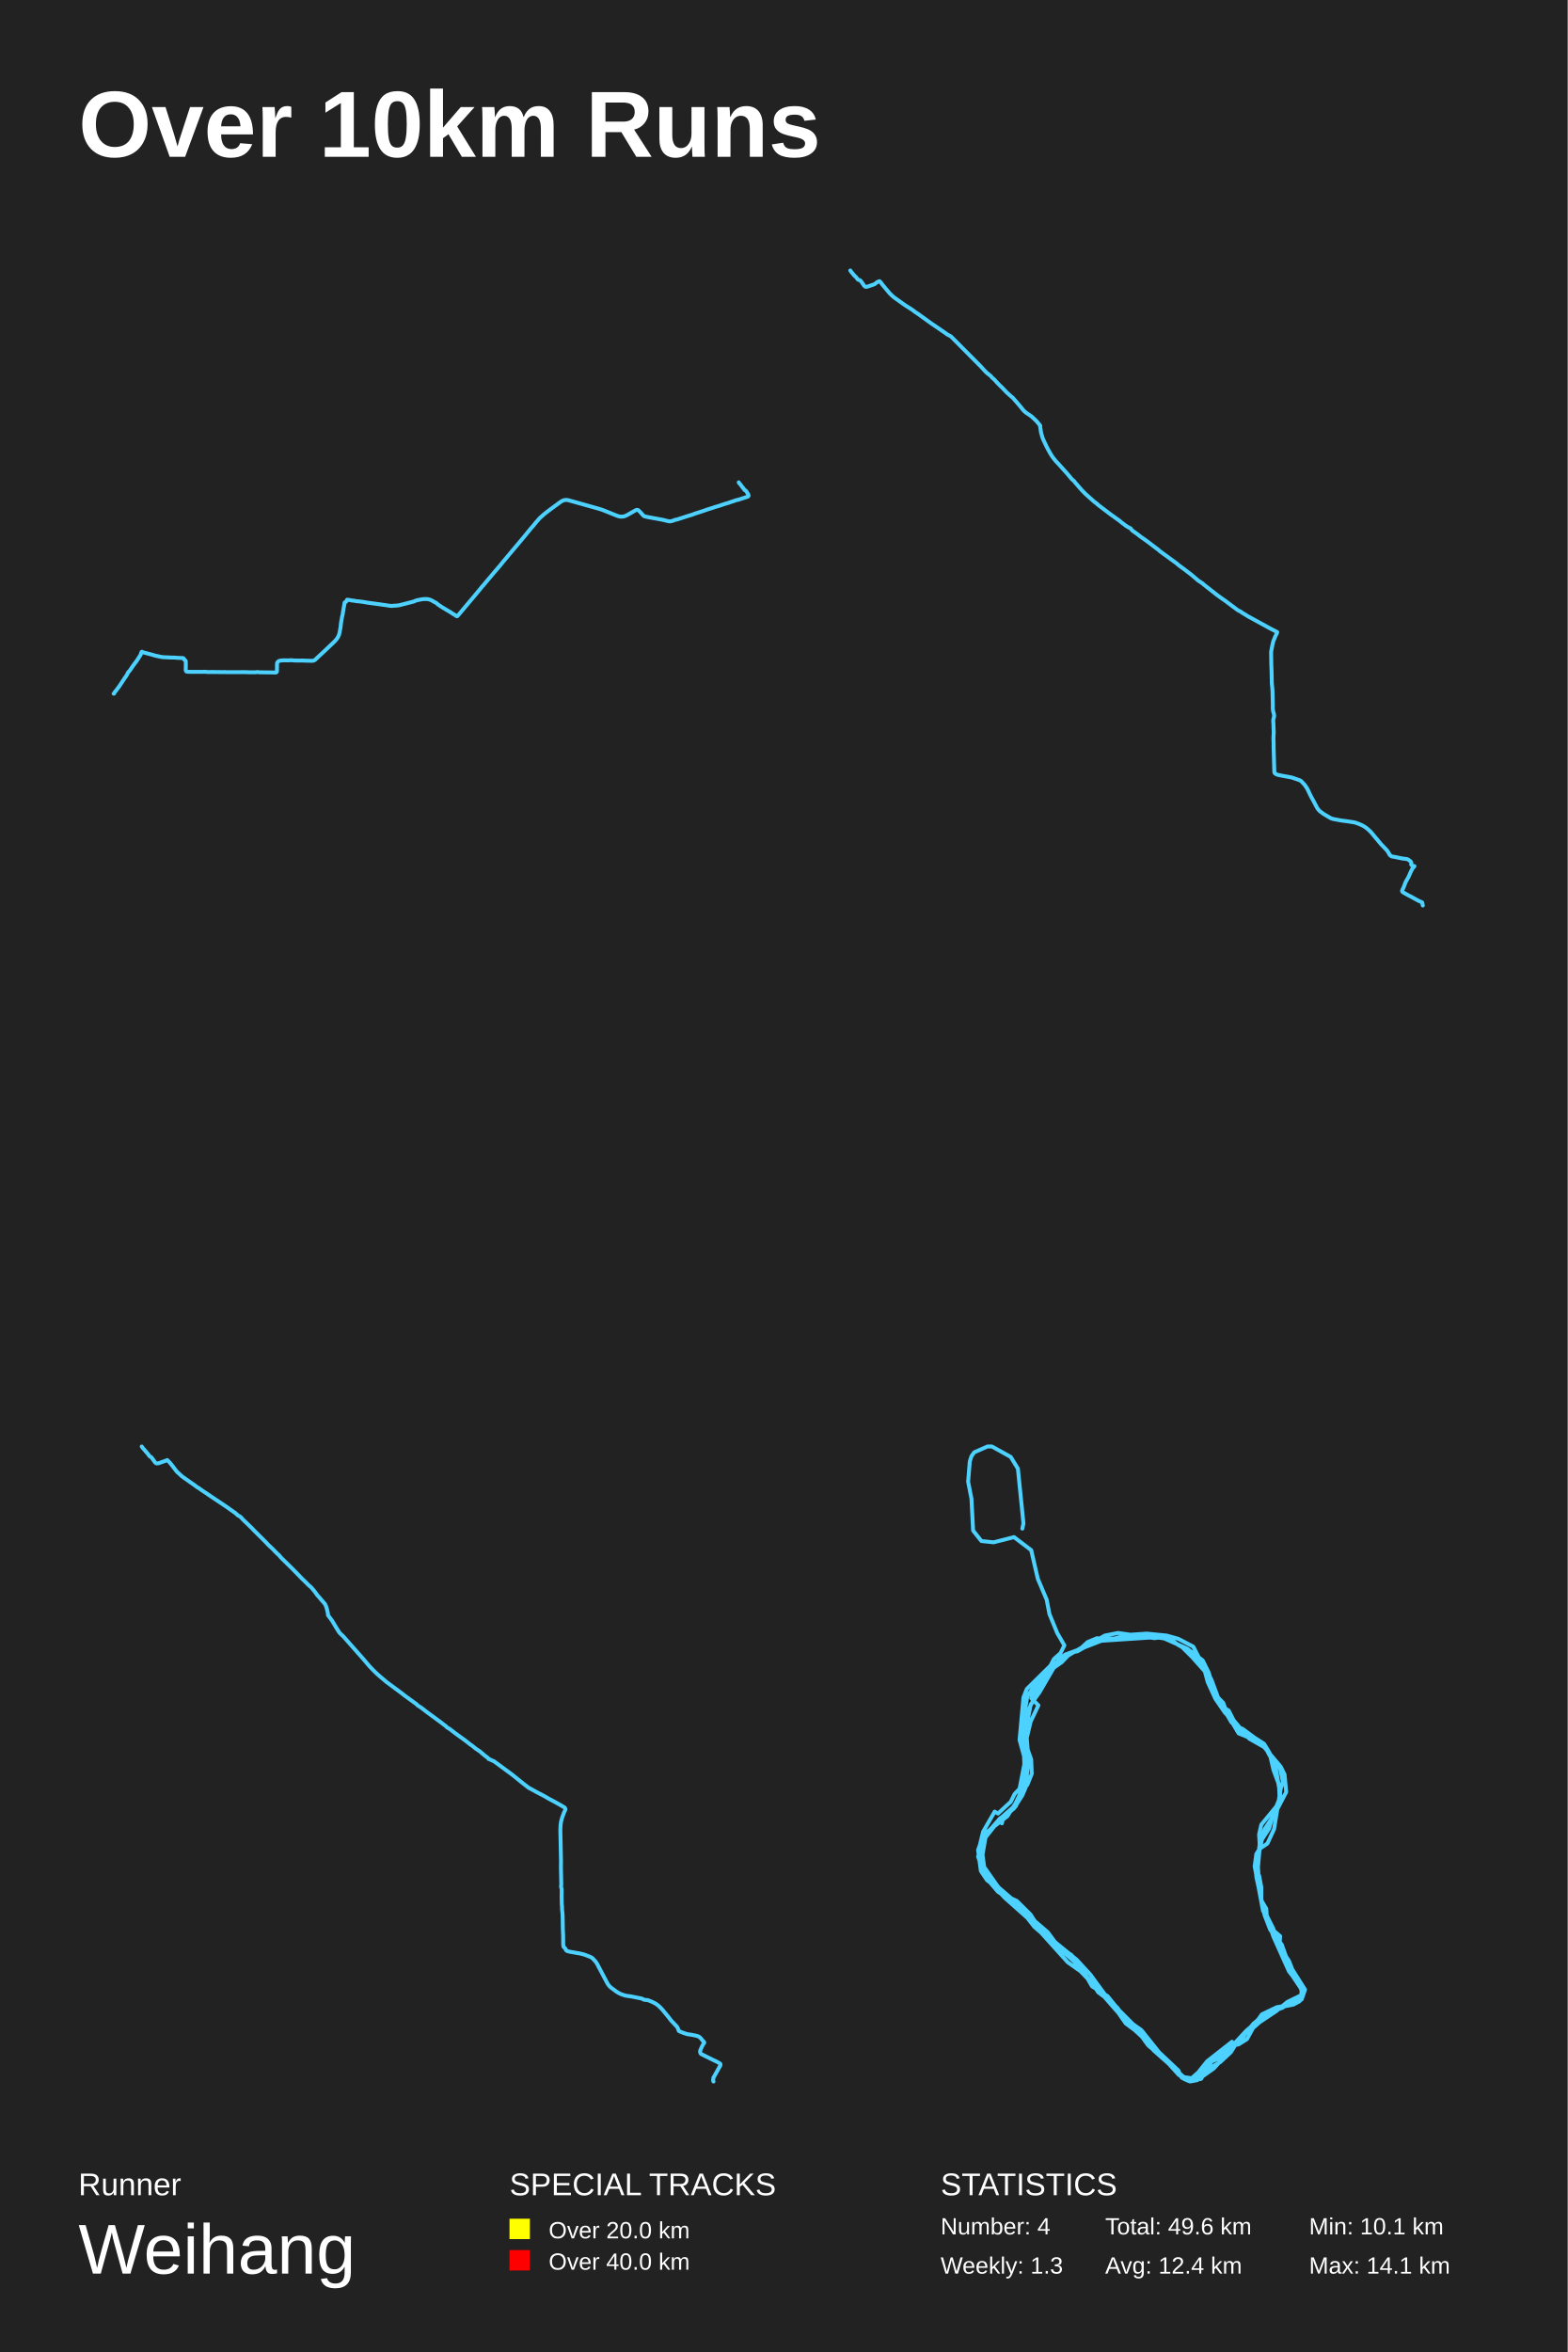
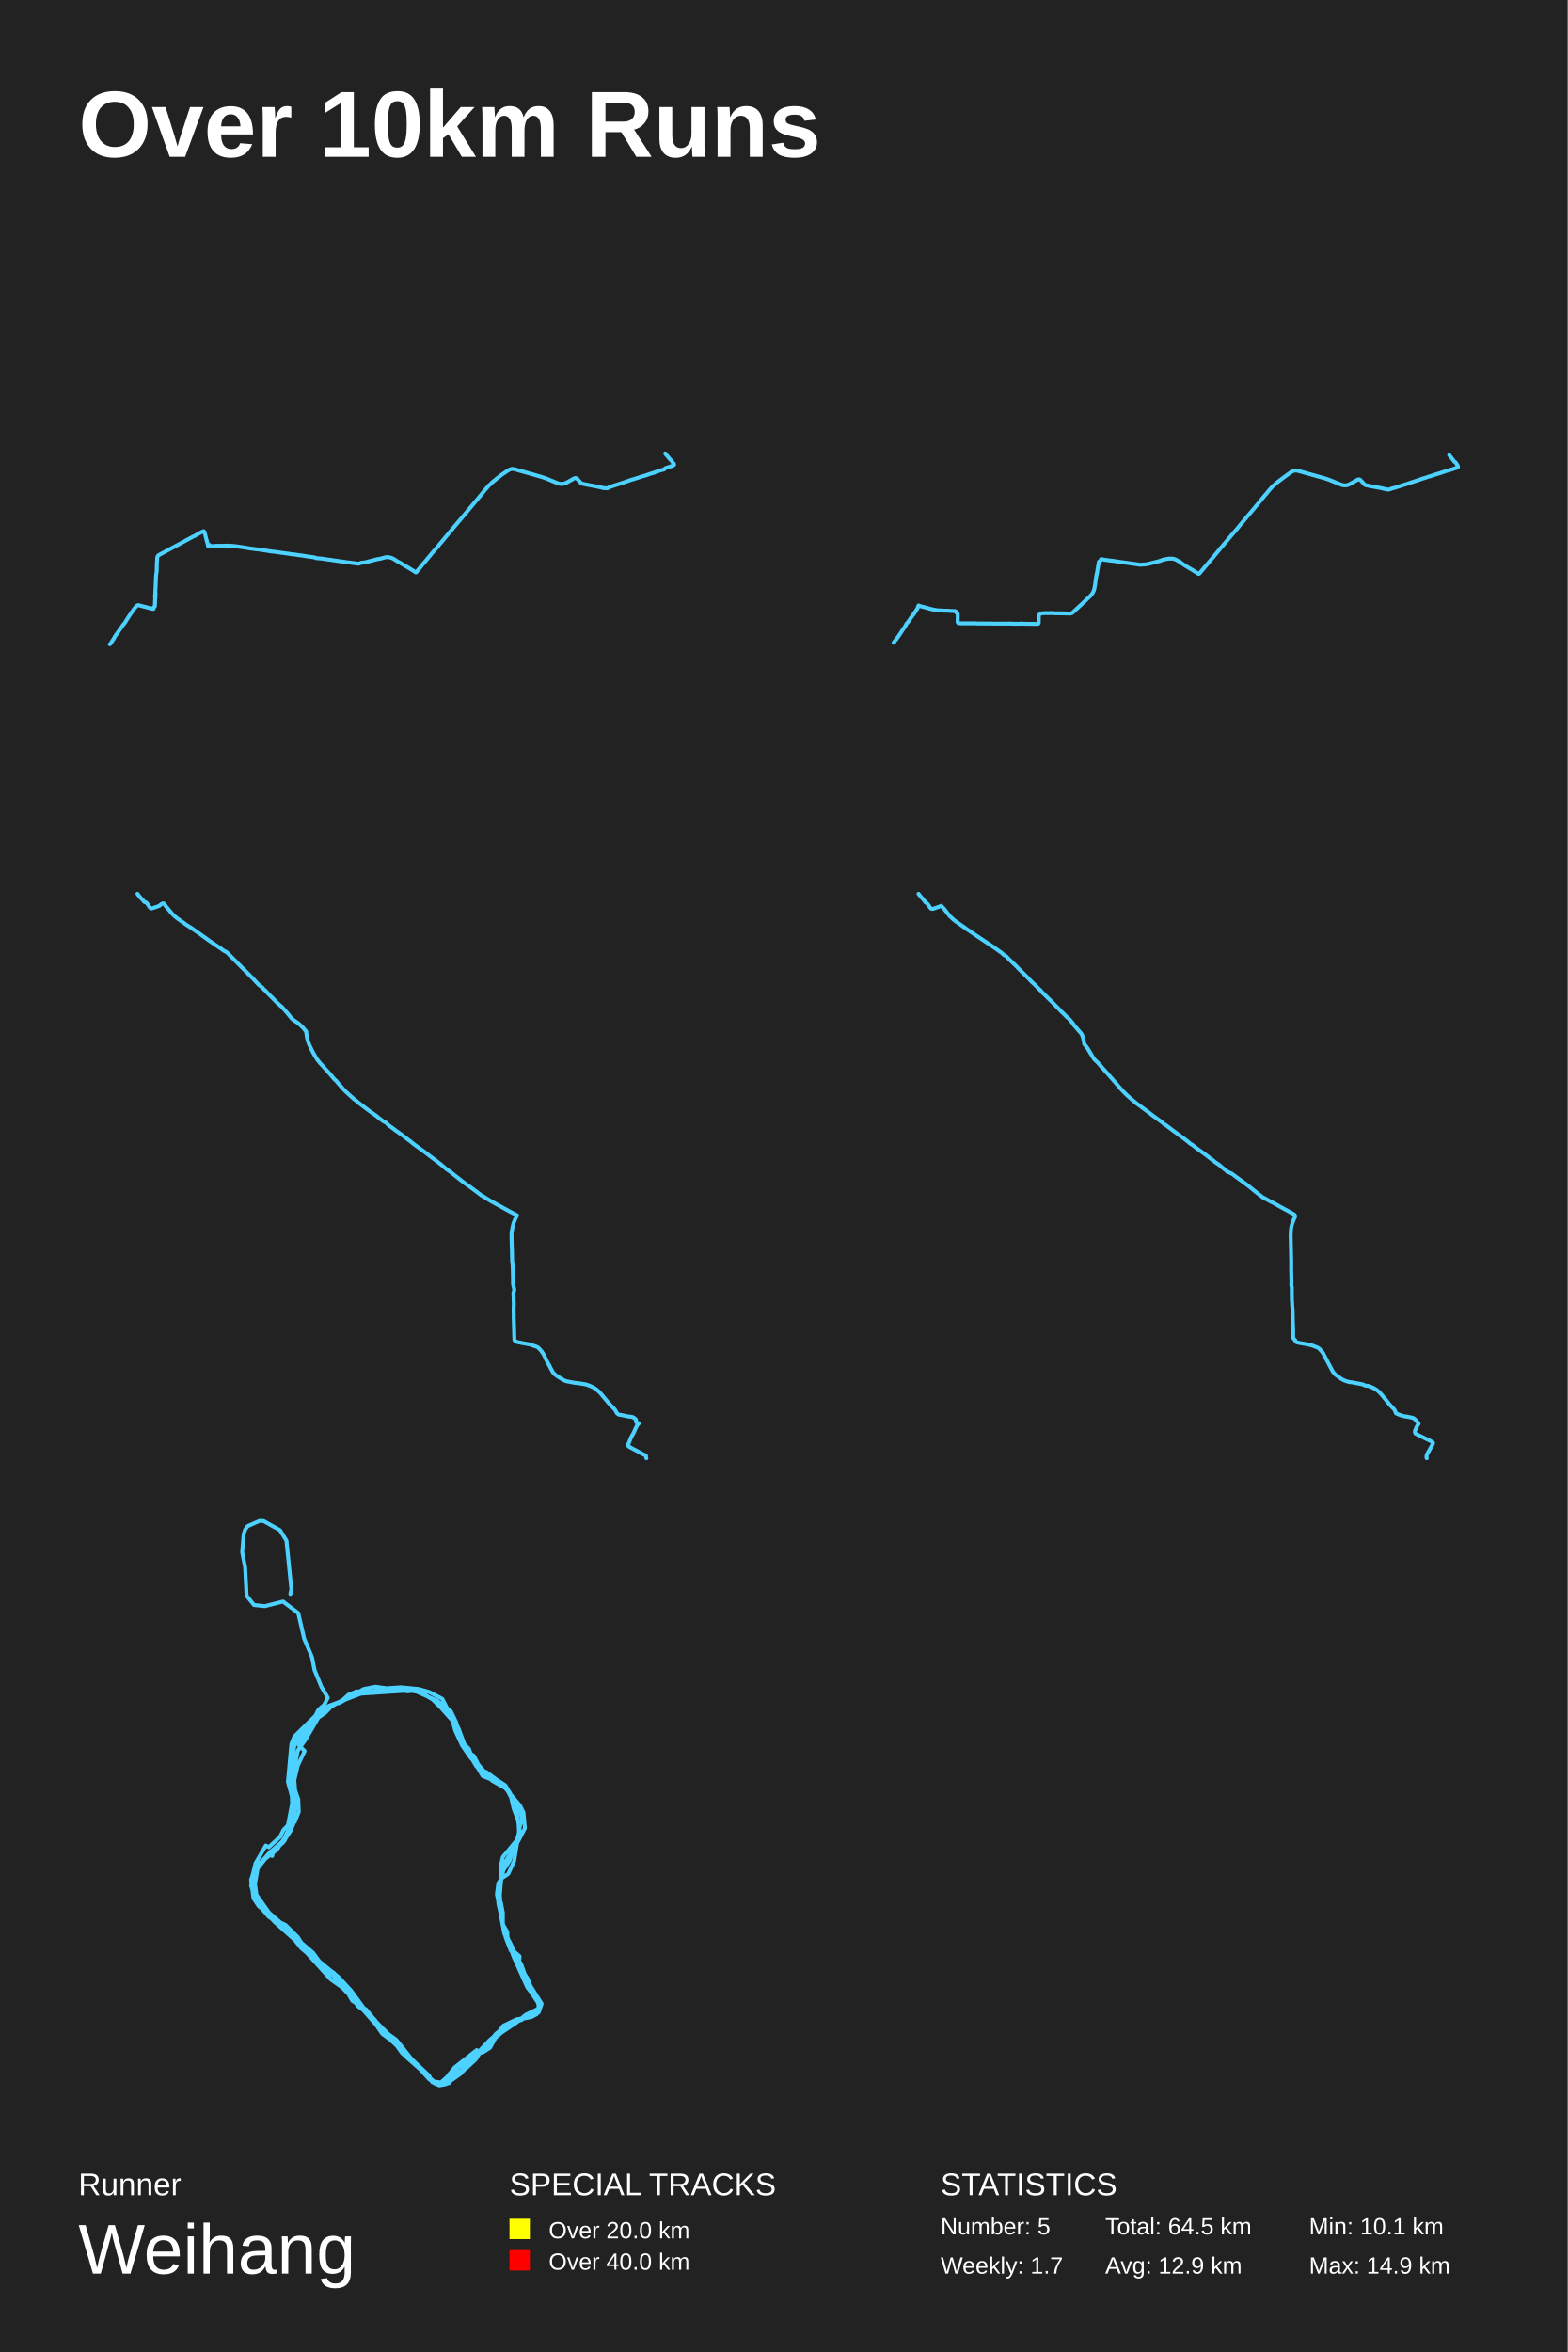
<svg xmlns="http://www.w3.org/2000/svg" baseProfile="full" height="300mm" version="1.1" viewBox="0,0,200,300" width="200mm">
  <defs />
  <rect fill="#222222" height="300" width="200" x="0" y="0" />
  <text fill="#FFFFFF" style="font-size:12px; font-family:Arial; font-weight:bold;" x="10" y="20">Over 10km Runs</text>
  <text fill="#FFFFFF" style="font-size:4px; font-family:Arial" x="10" y="280">Runner</text>
  <text fill="#FFFFFF" style="font-size:9px; font-family:Arial" x="10" y="290">Weihang</text>
  <text fill="#FFFFFF" style="font-size:4px; font-family:Arial" x="65" y="280">SPECIAL TRACKS</text>
  <rect fill="yellow" height="2.6" width="2.6" x="65" y="283" />
  <text fill="#FFFFFF" style="font-size:3px; font-family:Arial" x="70" y="285.5">Over 20.0 km</text>
  <rect fill="red" height="2.6" width="2.6" x="65" y="287" />
  <text fill="#FFFFFF" style="font-size:3px; font-family:Arial" x="70" y="289.5">Over 40.0 km</text>
  <text fill="#FFFFFF" style="font-size:4px; font-family:Arial" x="120" y="280">STATISTICS</text>
-   <text fill="#FFFFFF" style="font-size:3px; font-family:Arial" x="120" y="285">Number: 4</text>
-   <text fill="#FFFFFF" style="font-size:3px; font-family:Arial" x="120" y="290">Weekly: 1.3</text>
-   <text fill="#FFFFFF" style="font-size:3px; font-family:Arial" x="141" y="285">Total: 49.6 km</text>
-   <text fill="#FFFFFF" style="font-size:3px; font-family:Arial" x="141" y="290">Avg: 12.4 km</text>
+   <text fill="#FFFFFF" style="font-size:3px; font-family:Arial" x="120" y="285">Number: 5</text>
+   <text fill="#FFFFFF" style="font-size:3px; font-family:Arial" x="120" y="290">Weekly: 1.7</text>
+   <text fill="#FFFFFF" style="font-size:3px; font-family:Arial" x="141" y="285">Total: 64.5 km</text>
+   <text fill="#FFFFFF" style="font-size:3px; font-family:Arial" x="141" y="290">Avg: 12.9 km</text>
  <text fill="#FFFFFF" style="font-size:3px; font-family:Arial" x="167" y="285">Min: 10.1 km</text>
-   <text fill="#FFFFFF" style="font-size:3px; font-family:Arial" x="167" y="290">Max: 14.1 km</text>
-   <polyline fill="none" points="94.247,61.524 94.254,61.572 94.446,61.78 94.563,61.933 94.667,62.085 94.804,62.245 94.97,62.477 95.018,62.525 95.107,62.549 95.211,62.67 95.376,62.926 95.479,63.11 95.5,63.214 95.486,63.262 95.459,63.302 95.39,63.35 95.293,63.383 94.185,63.743 93.833,63.823 93.579,63.927 93.365,63.983 92.973,64.128 92.429,64.288 91.568,64.576 91.251,64.656 90.948,64.768 90.321,64.961 89.653,65.193 88.613,65.529 88.338,65.641 87.746,65.818 86.362,66.266 86.1,66.314 86.107,66.306 85.886,66.411 85.508,66.499 85.432,66.499 85.26,66.475 84.454,66.282 82.65,65.954 82.216,65.85 82.147,65.818 82.071,65.754 81.699,65.337 81.5,65.137 81.41,65.065 81.321,65.033 81.183,65.049 81.079,65.089 80.026,65.69 79.737,65.826 79.592,65.866 79.372,65.898 79.179,65.898 79.014,65.874 78.697,65.778 77.023,65.105 76.789,65.017 76.39,64.889 72.588,63.823 72.368,63.775 72.251,63.767 72.037,63.783 71.872,63.823 71.672,63.919 71.528,64.007 70.281,64.921 69.751,65.321 69.407,65.593 68.863,66.082 68.367,66.643 68.057,67.035 67.747,67.38 66.845,68.485 64.2,71.633 63.794,72.138 63.03,73.027 62.561,73.587 61.831,74.445 61.666,74.661 61.522,74.797 61.26,75.133 60.599,75.926 58.464,78.465 58.361,78.577 58.326,78.601 58.278,78.601 58.23,78.577 58.023,78.433 57.713,78.257 57.527,78.121 56.419,77.464 55.847,77.08 55.661,76.911 55.613,76.871 55.399,76.783 55.124,76.615 54.966,76.535 54.766,76.463 54.559,76.415 54.105,76.407 53.816,76.439 53.526,76.495 53.154,76.575 52.955,76.647 52.783,76.727 50.964,77.192 50.689,77.232 50.352,77.256 50.283,77.248 50.29,77.248 50,77.288 49.759,77.272 48.912,77.144 48.837,77.144 48.685,77.112 46.95,76.879 46.337,76.775 45.848,76.711 45.414,76.671 45.138,76.615 44.863,76.591 44.574,76.527 44.291,76.495 44.264,76.511 44.25,76.623 44.195,76.695 44.119,76.775 44.057,76.783 44.002,76.815 43.961,76.879 43.892,77.312 43.844,77.512 43.83,77.672 43.768,77.985 43.72,78.353 43.644,78.649 43.554,79.154 43.499,79.49 43.451,79.971 43.334,80.628 43.245,80.988 43.107,81.276 42.942,81.525 42.721,81.781 41.316,83.118 40.483,83.887 40.27,84.095 40.125,84.208 39.939,84.272 39.829,84.288 38.823,84.264 38.582,84.248 38.348,84.256 37.543,84.248 37.157,84.208 36.806,84.232 36.207,84.224 35.952,84.24 35.842,84.248 35.6,84.304 35.539,84.336 35.442,84.424 35.394,84.48 35.353,84.568 35.339,84.704 35.332,85.513 35.325,85.649 35.297,85.713 35.263,85.745 35.201,85.777 35.153,85.785 34.54,85.769 33.114,85.753 32.832,85.721 32.557,85.753 31.758,85.753 31.551,85.737 30.897,85.729 30.573,85.737 28.865,85.737 28.652,85.721 28.432,85.729 27.02,85.713 26.724,85.721 26.393,85.713 26.104,85.681 25.877,85.697 24.341,85.697 23.983,85.681 23.859,85.673 23.797,85.657 23.742,85.609 23.707,85.537 23.694,85.417 23.707,84.808 23.7,84.336 23.68,84.288 23.604,84.2 23.501,84.135 23.487,84.079 23.466,84.023 23.397,83.959 23.315,83.935 22.723,83.911 22.158,83.871 21.841,83.871 20.98,83.831 20.849,83.831 20.787,83.815 20.794,83.815 20.56,83.791 19.754,83.615 19.362,83.495 18.288,83.214 18.095,83.126 18.102,83.134 18.067,83.158 18.033,83.214 17.95,83.479 17.916,83.559 17.461,84.264 16.972,84.92 16.559,85.529 16.47,85.633 16.373,85.713 16.387,85.713 16.304,85.849 16.132,86.178 15.891,86.514 15.237,87.507 14.803,88.092 14.631,88.292 14.555,88.468 14.528,88.476 14.5,88.476" stroke="#4DD2FF" stroke-linecap="round" stroke-linejoin="round" stroke-width="0.5" />
-   <polyline fill="none" points="181.521,115.5 181.467,115.301 181.458,115.144 181.404,115.081 181.241,115.018 180.881,114.85 179.979,114.347 179.753,114.242 178.986,113.812 178.914,113.739 178.878,113.686 178.869,113.623 178.887,113.56 179.059,113.204 179.311,112.543 179.717,111.81 179.943,111.285 180.177,110.814 180.24,110.719 180.394,110.562 180.448,110.478 180.195,110.426 180.087,110.352 180.024,110.237 180.024,110.247 180.051,110.101 180.042,109.996 179.979,109.901 179.897,109.818 179.69,109.671 179.501,109.576 178.842,109.493 177.958,109.304 177.606,109.251 177.525,109.22 177.444,109.167 177.309,109.063 177.083,108.664 176.921,108.444 176.154,107.637 174.882,106.116 174.72,105.959 174.395,105.666 174.161,105.498 173.872,105.32 173.412,105.11 172.952,104.942 172.754,104.89 171.726,104.732 171.184,104.669 170.057,104.46 169.786,104.365 169.579,104.25 168.812,103.789 168.388,103.474 168.217,103.296 168.082,103.118 167.982,102.95 167.504,102.038 167.324,101.723 167.089,101.262 166.873,100.79 166.711,100.496 166.449,100.108 166.016,99.647 165.908,99.574 165.782,99.511 164.78,99.165 163.734,98.976 163.003,98.829 162.76,98.724 162.67,98.661 162.607,98.577 162.58,98.494 162.571,98.389 162.507,96.134 162.48,95.159 162.489,94.907 162.462,94.205 162.498,93.376 162.471,92.768 162.462,92.328 162.435,91.971 162.444,91.793 162.552,91.342 162.525,91.09 162.417,90.692 162.381,90.388 162.381,89.769 162.345,88.249 162.318,87.787 162.255,87.168 162.219,85.469 162.192,84.893 162.165,83.33 162.174,83.078 162.228,82.795 162.318,82.323 162.453,81.767 162.706,81.159 162.913,80.74 162.94,80.624 161.912,80.089 159.269,78.642 158.394,78.107 158.259,77.992 158.025,77.898 157.835,77.772 156.248,76.587 155.833,76.303 155.228,75.863 153.479,74.489 153.479,74.468 153.406,74.405 152.874,74.059 152.026,73.335 151.097,72.622 150.466,72.161 150.015,71.793 148.004,70.325 147.688,70.052 147.426,69.864 146.353,69.045 145.451,68.406 145.117,68.143 144.513,67.713 144.378,67.598 144.269,67.42 143.818,67.178 143.611,67.042 143.007,66.581 142.826,66.423 141.636,65.574 140.256,64.525 139.976,64.304 139.994,64.304 139.994,64.283 139.615,64.011 138.506,63.025 138.01,62.521 137.171,61.556 137.008,61.336 137.008,61.346 136.909,61.273 136.702,61.074 136.215,60.486 135.114,59.259 134.681,58.797 134.321,58.346 134.059,57.948 133.743,57.392 133.527,56.983 133.103,56.091 133.004,55.839 132.814,55.189 132.679,54.276 132.688,54.308 132.715,54.308 132.625,54.182 132.255,53.741 132.111,53.594 131.597,53.112 131.389,52.965 130.911,52.65 130.677,52.451 130.487,52.241 130.063,51.716 129.197,50.72 129.008,50.573 128.449,50.069 127.754,49.346 127.583,49.188 127.159,48.758 126.897,48.454 126.564,48.16 126.392,47.95 125.905,47.573 125.544,47.205 125.138,46.754 121.332,42.925 121.233,42.862 120.854,42.663 120.511,42.411 118.771,41.225 117.138,40.05 116.741,39.788 116.371,39.505 115.46,38.928 114.116,37.973 113.837,37.742 113.494,37.406 112.547,36.273 112.394,36.053 112.204,35.864 112.15,35.874 111.87,36.011 111.627,36.21 111.483,36.284 110.698,36.546 110.517,36.588 110.418,36.577 110.328,36.525 110.247,36.452 109.904,35.948 109.778,35.801 109.679,35.728 109.516,35.696 109.435,35.644 109.192,35.329 108.984,35.14 108.578,34.647 108.479,34.5" stroke="#4DD2FF" stroke-linecap="round" stroke-linejoin="round" stroke-width="0.5" />
-   <polyline fill="none" points="18.08,184.5 18.224,184.699 18.873,185.454 19.08,185.736 19.161,185.799 19.242,185.82 19.35,185.925 19.765,186.501 19.882,186.627 20.017,186.659 20.197,186.648 21.089,186.334 21.341,186.229 21.35,186.25 21.657,186.554 21.882,186.826 22.548,187.696 23.152,188.251 23.395,188.44 24.845,189.456 25.179,189.708 25.323,189.781 25.791,190.116 28.908,192.202 30.043,193.008 30.349,193.291 30.548,193.396 30.71,193.501 30.989,193.815 32.25,195.031 32.322,195.125 33.881,196.676 34.223,197.042 34.772,197.556 35.385,198.184 35.583,198.352 35.871,198.698 37.223,200.018 38.087,200.898 38.547,201.38 38.925,201.736 39.411,202.229 39.646,202.417 39.817,202.606 40.15,203.004 40.456,203.433 40.763,203.779 40.943,203.999 41.33,204.439 41.474,204.617 41.582,204.848 41.682,205.141 41.835,205.791 41.835,205.948 41.853,206.032 42.384,206.744 42.97,207.729 43.321,208.274 43.789,208.714 46.339,211.595 47.104,212.495 47.564,212.977 47.942,213.354 48.429,213.794 49.347,214.57 51.176,215.921 51.672,216.309 52.987,217.262 53.176,217.409 53.284,217.524 53.275,217.524 53.707,217.796 54.527,218.425 56.239,219.682 56.905,220.195 57.04,220.342 57.32,220.499 57.482,220.614 58.031,221.043 59.418,222.049 60.04,222.541 60.184,222.625 60.698,223.044 61.193,223.369 61.752,223.851 62.256,224.238 62.301,224.291 62.337,224.364 62.355,224.343 62.778,224.552 62.977,224.626 63.085,224.699 65.337,226.354 66.751,227.496 67.517,228.082 67.508,228.072 67.535,228.072 68.481,228.596 69.354,229.046 70.057,229.454 70.715,229.8 71.597,230.292 71.967,230.512 72.057,230.575 72.111,230.68 72.12,230.837 71.931,231.256 71.724,231.822 71.642,232.094 71.57,232.387 71.516,232.806 71.489,233.445 71.57,237.394 71.561,238.179 71.606,240.347 71.579,240.619 71.588,240.724 71.642,240.892 71.66,241.091 71.651,241.813 71.669,242.892 71.697,243.164 71.706,243.583 71.751,243.96 71.778,244.358 71.805,246.065 71.841,246.83 71.85,247.94 71.868,248.201 71.904,248.327 72.138,248.557 72.201,248.725 72.237,248.777 72.372,248.861 72.696,248.945 73.967,249.165 74.516,249.301 75.264,249.584 75.417,249.657 75.588,249.772 75.966,250.181 76.156,250.453 77.128,252.296 77.498,252.987 77.606,253.155 77.768,253.354 77.948,253.521 78.687,254.066 78.894,254.191 79.101,254.296 79.317,254.39 79.678,254.505 79.867,254.558 80.488,254.642 81.813,254.903 81.966,254.956 82.083,255.04 82.326,255.092 82.614,255.113 82.74,255.155 83.11,255.301 83.443,255.458 83.731,255.626 84.02,255.846 84.281,256.097 84.533,256.369 85.281,257.28 85.632,257.731 86.362,258.506 86.461,258.673 86.605,259.05 86.722,259.113 87.163,259.291 87.641,259.448 87.866,259.49 88.19,259.532 88.866,259.668 89.082,259.741 89.262,259.846 89.488,260.076 89.605,260.244 89.812,260.443 89.848,260.526 89.83,260.589 89.704,260.757 89.56,261.029 89.343,261.521 89.316,261.626 89.325,261.752 89.343,261.846 89.388,261.93 89.479,262.003 89.641,262.087 90.947,262.736 91.379,262.935 91.812,263.176 91.884,263.228 91.911,263.28 91.92,263.364 91.875,263.49 91.109,264.861 91.01,264.997 91.028,265.008 90.974,265.322 91.01,265.49 91.028,265.5" stroke="#4DD2FF" stroke-linecap="round" stroke-linejoin="round" stroke-width="0.5" />
-   <polyline fill="none" points="130.427,194.979 130.568,194.314 129.862,187.328 128.945,185.831 126.546,184.5 125.981,184.5 124.287,185.248 123.934,185.747 123.723,186.413 123.511,188.991 123.934,191.153 124.146,195.228 125.205,196.559 126.757,196.725 129.368,196.06 131.556,197.723 132.403,201.383 133.532,204.044 133.885,205.874 134.873,208.285 135.79,209.865 135.296,210.863 134.45,211.612 134.026,212.443 130.992,215.437 130.568,216.518 130.074,221.924 130.78,224.502 130.074,228.161 129.439,228.827 128.945,229.824 127.322,231.321 126.898,231.072 125.416,233.65 124.852,235.978 124.993,237.558 126.122,239.637 129.016,242.132 129.721,242.465 131.486,244.211 132.897,246.457 134.45,247.621 135.155,248.452 136.708,249.367 137.414,250.947 141.718,255.355 143.624,258.099 144.753,258.931 147.011,261.009 147.152,261.508 151.387,265.251 152.092,265.334 153.222,265.167 154.774,262.589 156.186,261.675 158.303,260.095 159.926,258.099 161.62,256.768 163.596,256.103 164.442,255.521 165.501,255.355 166.066,255.022 166.489,253.775 164.866,251.197 164.442,250.116 162.537,247.205 162.466,246.041 161.337,243.796 160.702,241.467 160.49,238.141 160.773,234.897 161.337,233.317 162.749,231.155 164.09,228.577 163.878,226.332 163.384,225.334 161.267,222.839 159.361,221.758 157.385,219.429 156.75,218.182 156.327,217.932 156.044,217.184 155.056,216.186 154.21,213.358 153.433,211.778 151.457,210.281 148.07,208.784 140.519,209.283 136.637,210.78 135.438,212.028 133.038,213.691 132.615,214.107 131.062,216.352 130.215,221.425 130.286,222.673 130.85,223.504 131.062,225.001 130.85,226.747 130.145,229.159 129.58,230.407 127.957,231.987 127.816,232.569 127.745,231.82 125.558,234.315 124.781,236.81 125.628,239.305 128.169,242.049 131.344,244.877 136.214,250.282 138.331,251.779 142.777,256.852 144.471,258.099 146.447,260.843 147.294,261.425 150.046,263.92 151.034,265.167 151.598,265.417 153.08,264.835 154.421,263.005 156.256,262.257 157.456,260.677 159.008,259.014 160.279,257.933 160.984,256.935 162.89,256.02 164.372,255.77 165.572,255.272 165.995,254.689 166.066,253.775 165.007,252.195 163.525,248.037 162.043,246.124 161.337,244.294 160.279,239.388 160.208,238.224 160.984,234.648 161.902,233.234 162.396,231.488 163.243,229.409 163.172,227.662 162.466,225.75 161.972,223.587 161.267,222.423 159.714,221.425 159.291,221.259 158.797,221.259 157.103,219.679 154.562,215.354 153.857,213.192 152.234,210.032 150.328,209.034 148.846,208.618 146.306,208.368 143.836,208.535 141.718,209.117 139.601,209.2 134.661,212.111 133.603,213.358 131.203,218.099 130.78,219.762 130.498,221.425 131.556,224.419 131.627,226.249 131.062,227.662 130.286,228.494 129.368,230.407 127.675,231.904 125.769,234.315 125.134,236.062 125.205,238.057 126.334,240.136 127.322,241.301 128.733,242.215 130.074,243.38 131.98,245.791 137.202,250.282 137.696,251.28 139.46,253.109 140.095,254.107 141.648,255.272 144.541,258.182 145.6,258.931 146.8,260.677 150.399,264.668 151.387,265.167 152.092,265.084 155.692,263.005 157.032,261.758 157.597,260.843 158.444,260.178 159.008,259.097 160.914,257.184 162.537,256.602 163.313,256.02 165.007,255.687 165.783,255.272 166.136,254.357 165.924,253.442 164.584,251.529 163.243,248.12 163.313,246.956 162.537,246.29 161.126,243.712 160.067,238.057 160.279,236.477 160.702,235.812 161.69,235.147 162.537,233.317 163.384,228.161 163.666,227.246 163.313,225.583 161.972,223.92 161.408,222.839 160.067,221.924 158.02,221.092 155.55,216.934 154.562,214.273 153.504,212.194 152.163,210.863 150.258,209.782 149.411,209.117 146.588,208.701 143.694,208.951 140.66,209.034 139.954,208.951 138.754,209.45 137.766,210.364 135.932,211.03 135.085,211.612 132.615,215.853 131.486,217.433 130.85,220.76 130.639,223.92 130.78,227.662 129.721,229.741 128.522,231.654 125.84,233.733 125.346,236.561 125.558,238.141 127.251,240.552 128.733,242.215 133.673,246.457 134.591,247.704 137.343,249.949 139.107,251.862 141.295,254.856 142.565,256.103 143.412,257.35 144.4,258.348 145.741,259.097 147.858,261.758 150.328,264.086 150.752,265.001 151.81,265.5 152.728,265.334 154.845,263.837 157.597,260.843 158.02,260.76 159.079,260.095 159.855,258.681 160.702,257.933 162.819,256.519 164.231,255.355 166.277,254.357 166.489,253.775 165.289,252.527 164.442,251.446 162.466,247.039 161.62,244.627 161.549,243.463 160.914,242.382 160.914,240.719 160.632,239.222 160.279,238.806 160.702,235.23 160.632,233.983 160.914,232.735 163.454,229.658 162.749,225.417 162.325,224.169 160.773,222.174 158.514,220.51 158.02,220.344 156.256,218.431 155.056,216.685 154.068,214.523 153.716,213.192 152.092,211.362 150.752,210.032 148.564,208.784 147.294,208.951 142.636,208.285 140.942,208.618 137.484,210.614 136.708,210.78 134.873,212.194 131.98,215.437 131.556,216.602 132.474,217.516 131.486,219.596 130.992,221.675 131.203,224.419 130.85,227.995 130.427,228.993 129.368,230.656 128.098,231.737 127.604,231.904 125.275,234.565 124.781,235.978 125.134,238.64 125.91,239.804 129.651,242.714 133.038,246.124 134.238,247.704 137.978,251.03 139.319,253.359 141.295,254.606 144.4,258.432 145.318,259.097 146.517,260.926 148.493,262.589 150.963,264.918 152.022,265.084 152.869,264.336 153.998,262.922 157.174,260.427" stroke="#4DD2FF" stroke-linecap="round" stroke-linejoin="round" stroke-width="0.5" />
+   <text fill="#FFFFFF" style="font-size:3px; font-family:Arial" x="167" y="290">Max: 14.9 km</text>
+   <polyline fill="none" points="14.0,82.172 14.067,82.136 14.134,82.065 14.336,81.717 14.488,81.519 14.623,81.256 14.708,81.114 15.105,80.567 15.227,80.375 15.331,80.248 15.655,79.772 15.954,79.41 16.137,79.09 16.619,78.359 17.096,77.677 17.169,77.578 17.45,77.265 17.517,77.223 17.609,77.194 17.731,77.202 19.343,77.628 19.526,77.663 19.587,77.656 19.593,77.635 19.587,77.549 19.605,77.464 19.599,77.45 19.678,77.415 19.721,77.379 19.746,77.336 19.764,77.258 19.788,76.555 19.831,76.094 19.837,75.639 19.819,76.115 19.801,76.2 19.782,76.215 19.77,76.193 19.794,75.923 19.855,74.766 19.904,73.53 19.929,73.225 19.972,73.04 19.984,72.955 20.002,72.359 19.996,72.082 20.02,71.847 20.051,71.166 20.069,71.052 20.081,71.009 20.185,70.86 20.252,70.811 21.834,69.951 22.652,69.518 24.606,68.46 24.911,68.325 25.07,68.211 25.406,68.041 25.552,67.949 25.931,67.757 25.974,67.757 26.028,67.785 26.071,67.835 26.102,67.906 26.291,68.652 26.535,69.532 26.56,69.667 26.56,69.646 26.535,69.632 26.529,69.611 26.529,69.561 26.541,69.547 26.767,69.532 26.749,69.539 26.737,69.568 26.749,69.611 26.798,69.646 26.865,69.66 27.225,69.653 27.604,69.618 27.793,69.632 28.037,69.611 28.282,69.625 28.904,69.596 29.545,69.625 30.064,69.674 31.133,69.824 31.805,69.944 32.751,70.065 33.105,70.101 33.716,70.2 34.137,70.257 34.375,70.306 35.254,70.413 36.03,70.527 36.231,70.541 36.439,70.583 36.769,70.619 37.08,70.676 37.636,70.733 37.801,70.768 38.472,70.853 39.315,70.988 39.657,71.031 40.206,71.116 40.255,71.137 40.273,71.166 40.377,71.194 41.079,71.251 41.263,71.286 41.843,71.372 42.209,71.414 42.496,71.464 44.022,71.677 44.23,71.727 44.377,71.727 44.657,71.755 44.957,71.805 45.451,71.862 45.628,71.897 45.744,71.897 45.86,71.876 45.995,71.805 46.068,71.784 46.343,71.762 46.593,71.727 47.82,71.407 48.217,71.308 48.437,71.286 49.133,71.095 49.347,71.059 49.658,71.088 49.902,71.152 50.049,71.208 50.195,71.279 50.525,71.485 50.678,71.592 50.928,71.713 51.435,72.025 52.29,72.529 52.888,72.906 53.016,73.005 53.077,73.019 53.126,72.984 53.309,72.728 53.645,72.337 53.908,72.004 54.128,71.755 55.202,70.463 55.917,69.646 56.124,69.362 56.21,69.277 57.938,67.203 58.853,66.131 60.16,64.568 61.345,63.148 61.864,62.502 61.98,62.381 62.303,61.997 62.389,61.905 62.566,61.763 62.694,61.614 62.902,61.429 63.195,61.195 63.396,61.024 63.744,60.762 63.909,60.619 64.758,60.037 65.014,59.895 65.197,59.831 65.344,59.81 65.527,59.824 65.723,59.867 66.333,60.051 67.041,60.243 69.172,60.854 69.74,61.053 71.071,61.6 71.267,61.664 71.431,61.706 71.572,61.72 71.731,61.72 71.877,61.699 72.054,61.656 72.36,61.514 73.22,61.031 73.361,60.975 73.446,60.975 73.538,61.003 73.617,61.053 74.094,61.585 74.191,61.656 74.277,61.692 74.961,61.834 76.316,62.09 76.951,62.246 77.403,62.281 77.574,62.239 77.751,62.146 77.977,62.054 79.809,61.458 80.334,61.266 81.292,60.975 81.872,60.776 82.343,60.655 82.544,60.577 83.173,60.364 83.46,60.293 83.613,60.222 84.18,60.023 84.412,59.952 84.675,59.895 84.767,59.845 84.834,59.746 84.901,59.703 85.737,59.426 85.902,59.355 85.963,59.32 85.994,59.277 86.0,59.249 85.988,59.185 85.774,58.915 85.658,58.723 85.628,58.695 85.554,58.666 85.512,58.624 85.157,58.19 84.974,57.992 84.913,57.906 84.87,57.828" stroke="#4DD2FF" stroke-linecap="round" stroke-linejoin="round" stroke-width="0.5" />
+   <polyline fill="none" points="184.886,58.021 184.892,58.064 185.063,58.249 185.167,58.384 185.259,58.52 185.382,58.662 185.529,58.869 185.572,58.911 185.651,58.933 185.743,59.04 185.89,59.267 185.982,59.431 186.0,59.524 185.988,59.567 185.963,59.602 185.902,59.645 185.816,59.673 184.831,59.994 184.519,60.065 184.292,60.158 184.102,60.207 183.753,60.336 183.27,60.478 182.505,60.734 182.223,60.806 181.954,60.905 181.397,61.076 180.803,61.283 179.879,61.582 179.634,61.681 179.107,61.838 177.877,62.237 177.644,62.279 177.65,62.272 177.455,62.365 177.118,62.443 177.051,62.443 176.897,62.422 176.181,62.251 174.577,61.959 174.192,61.866 174.131,61.838 174.063,61.781 173.733,61.411 173.555,61.233 173.476,61.169 173.396,61.14 173.274,61.154 173.182,61.19 172.245,61.724 171.988,61.845 171.86,61.881 171.664,61.909 171.492,61.909 171.345,61.888 171.064,61.802 169.576,61.204 169.368,61.126 169.013,61.012 165.634,60.065 165.438,60.022 165.334,60.015 165.144,60.029 164.997,60.065 164.82,60.15 164.691,60.229 163.583,61.04 163.112,61.397 162.806,61.639 162.322,62.073 161.882,62.571 161.606,62.92 161.331,63.226 160.529,64.209 158.178,67.007 157.817,67.456 157.138,68.246 156.721,68.744 156.072,69.506 155.926,69.698 155.797,69.819 155.564,70.119 154.977,70.823 153.079,73.08 152.987,73.18 152.957,73.201 152.914,73.201 152.871,73.18 152.687,73.052 152.412,72.895 152.247,72.774 151.261,72.19 150.753,71.849 150.588,71.699 150.545,71.663 150.355,71.585 150.11,71.436 149.969,71.364 149.792,71.3 149.608,71.258 149.204,71.251 148.947,71.279 148.69,71.329 148.359,71.4 148.182,71.464 148.029,71.535 146.413,71.948 146.168,71.984 145.868,72.005 145.807,71.998 145.813,71.998 145.556,72.034 145.342,72.019 144.589,71.906 144.521,71.906 144.387,71.877 142.844,71.671 142.299,71.578 141.865,71.521 141.479,71.485 141.234,71.436 140.989,71.414 140.732,71.357 140.481,71.329 140.457,71.343 140.444,71.443 140.396,71.507 140.328,71.578 140.273,71.585 140.224,71.614 140.187,71.671 140.126,72.055 140.083,72.233 140.071,72.375 140.016,72.653 139.973,72.981 139.906,73.244 139.826,73.692 139.777,73.991 139.734,74.419 139.63,75.002 139.551,75.323 139.428,75.579 139.281,75.8 139.086,76.027 137.837,77.216 137.096,77.9 136.906,78.085 136.778,78.184 136.612,78.241 136.515,78.256 135.621,78.234 135.407,78.22 135.198,78.227 134.482,78.22 134.139,78.184 133.827,78.206 133.295,78.199 133.068,78.213 132.97,78.22 132.756,78.27 132.701,78.298 132.615,78.377 132.572,78.427 132.536,78.505 132.523,78.626 132.517,79.345 132.511,79.466 132.487,79.523 132.456,79.551 132.401,79.58 132.358,79.587 131.813,79.573 130.546,79.558 130.295,79.53 130.05,79.558 129.34,79.558 129.157,79.544 128.575,79.537 128.287,79.544 126.769,79.544 126.579,79.53 126.384,79.537 125.129,79.523 124.865,79.53 124.572,79.523 124.315,79.494 124.113,79.509 122.747,79.509 122.429,79.494 122.319,79.487 122.264,79.473 122.215,79.43 122.184,79.366 122.172,79.259 122.184,78.718 122.178,78.298 122.16,78.256 122.093,78.177 122.001,78.12 121.988,78.071 121.97,78.021 121.909,77.964 121.835,77.942 121.309,77.921 120.807,77.886 120.525,77.886 119.76,77.85 119.644,77.85 119.589,77.836 119.595,77.836 119.387,77.814 118.671,77.658 118.322,77.551 117.367,77.302 117.195,77.223 117.201,77.231 117.171,77.252 117.14,77.302 117.067,77.537 117.036,77.608 116.632,78.234 116.198,78.818 115.83,79.359 115.751,79.452 115.665,79.523 115.677,79.523 115.604,79.644 115.451,79.936 115.237,80.235 114.655,81.117 114.269,81.637 114.116,81.815 114.049,81.972 114.024,81.979 114.0,81.979" stroke="#4DD2FF" stroke-linecap="round" stroke-linejoin="round" stroke-width="0.5" />
+   <polyline fill="none" points="82.463,186.0 82.415,185.823 82.407,185.683 82.359,185.627 82.215,185.571 81.894,185.422 81.092,184.975 80.892,184.882 80.21,184.5 80.146,184.434 80.114,184.388 80.106,184.332 80.122,184.276 80.274,183.959 80.499,183.372 80.86,182.72 81.06,182.254 81.269,181.834 81.325,181.75 81.461,181.611 81.509,181.536 81.285,181.489 81.188,181.424 81.132,181.322 81.132,181.331 81.156,181.201 81.148,181.107 81.092,181.023 81.02,180.949 80.836,180.818 80.667,180.735 80.082,180.66 79.296,180.492 78.984,180.446 78.911,180.418 78.839,180.371 78.719,180.278 78.519,179.924 78.374,179.728 77.693,179.01 76.562,177.659 76.418,177.519 76.129,177.258 75.921,177.109 75.664,176.951 75.255,176.764 74.846,176.615 74.67,176.569 73.756,176.429 73.275,176.373 72.273,176.186 72.032,176.103 71.848,176 71.166,175.59 70.79,175.31 70.637,175.152 70.517,174.993 70.429,174.844 70.004,174.034 69.843,173.754 69.635,173.344 69.443,172.924 69.298,172.663 69.066,172.319 68.681,171.908 68.585,171.843 68.472,171.787 67.583,171.48 66.652,171.312 66.003,171.181 65.787,171.088 65.706,171.032 65.65,170.958 65.626,170.883 65.618,170.79 65.562,168.786 65.538,167.919 65.546,167.695 65.522,167.071 65.554,166.335 65.53,165.794 65.522,165.402 65.498,165.086 65.506,164.927 65.602,164.526 65.578,164.303 65.482,163.948 65.45,163.678 65.45,163.128 65.418,161.776 65.394,161.366 65.338,160.816 65.306,159.306 65.281,158.794 65.257,157.405 65.265,157.181 65.314,156.929 65.394,156.51 65.514,156.016 65.738,155.475 65.923,155.102 65.947,154.999 65.033,154.524 62.684,153.237 61.906,152.762 61.786,152.659 61.577,152.576 61.409,152.464 59.998,151.41 59.629,151.159 59.092,150.767 57.537,149.546 57.537,149.527 57.472,149.471 56.999,149.163 56.246,148.52 55.42,147.886 54.859,147.476 54.458,147.15 52.67,145.844 52.389,145.602 52.157,145.434 51.203,144.707 50.401,144.138 50.104,143.905 49.567,143.523 49.447,143.42 49.351,143.262 48.95,143.047 48.765,142.926 48.228,142.516 48.068,142.376 47.009,141.621 45.783,140.689 45.534,140.493 45.55,140.493 45.55,140.474 45.214,140.232 44.227,139.355 43.786,138.908 43.041,138.05 42.896,137.854 42.896,137.863 42.808,137.798 42.624,137.621 42.191,137.099 41.213,136.008 40.828,135.598 40.507,135.197 40.275,134.842 39.994,134.348 39.802,133.985 39.425,133.192 39.337,132.968 39.168,132.39 39.048,131.579 39.056,131.607 39.08,131.607 39,131.495 38.671,131.103 38.543,130.973 38.086,130.544 37.901,130.413 37.477,130.133 37.268,129.956 37.1,129.77 36.723,129.304 35.953,128.418 35.785,128.287 35.288,127.84 34.67,127.196 34.518,127.056 34.141,126.674 33.909,126.403 33.612,126.142 33.46,125.956 33.027,125.62 32.706,125.294 32.345,124.893 28.962,121.489 28.874,121.433 28.537,121.256 28.232,121.032 26.685,119.978 25.234,118.934 24.881,118.7 24.552,118.449 23.742,117.936 22.548,117.087 22.299,116.882 21.995,116.583 21.153,115.576 21.016,115.38 20.848,115.212 20.8,115.222 20.551,115.343 20.335,115.52 20.207,115.585 19.509,115.819 19.349,115.856 19.261,115.847 19.18,115.8 19.108,115.735 18.804,115.287 18.691,115.156 18.603,115.091 18.459,115.063 18.387,115.017 18.17,114.737 17.986,114.569 17.625,114.131 17.537,114.0" stroke="#4DD2FF" stroke-linecap="round" stroke-linejoin="round" stroke-width="0.5" />
+   <polyline fill="none" points="117.182,114.0 117.311,114.177 117.887,114.848 118.071,115.099 118.143,115.155 118.215,115.174 118.311,115.267 118.68,115.779 118.784,115.891 118.904,115.919 119.064,115.909 119.857,115.63 120.081,115.537 120.089,115.556 120.361,115.826 120.562,116.068 121.154,116.841 121.691,117.335 121.907,117.502 123.196,118.406 123.492,118.629 123.62,118.694 124.037,118.992 126.807,120.846 127.816,121.563 128.088,121.815 128.264,121.908 128.409,122.001 128.657,122.28 129.778,123.361 129.842,123.444 131.227,124.823 131.531,125.149 132.02,125.605 132.564,126.164 132.74,126.313 132.997,126.62 134.198,127.794 134.966,128.576 135.375,129.004 135.711,129.321 136.144,129.759 136.352,129.926 136.504,130.094 136.8,130.448 137.072,130.83 137.345,131.137 137.505,131.333 137.849,131.724 137.977,131.882 138.073,132.087 138.161,132.348 138.297,132.925 138.297,133.065 138.313,133.139 138.786,133.772 139.306,134.648 139.619,135.132 140.035,135.523 142.301,138.084 142.982,138.885 143.39,139.313 143.726,139.648 144.159,140.04 144.975,140.729 146.601,141.93 147.041,142.274 148.21,143.122 148.379,143.252 148.475,143.354 148.467,143.354 148.851,143.597 149.58,144.155 151.101,145.273 151.694,145.729 151.814,145.859 152.062,145.999 152.206,146.101 152.694,146.483 153.928,147.377 154.48,147.815 154.608,147.889 155.065,148.261 155.505,148.55 156.001,148.978 156.45,149.323 156.49,149.369 156.522,149.435 156.538,149.416 156.914,149.602 157.09,149.667 157.186,149.733 159.188,151.204 160.445,152.218 161.126,152.74 161.118,152.731 161.142,152.731 161.983,153.196 162.759,153.596 163.384,153.96 163.969,154.267 164.753,154.704 165.082,154.9 165.162,154.956 165.21,155.049 165.218,155.188 165.05,155.561 164.865,156.064 164.793,156.306 164.729,156.566 164.681,156.939 164.657,157.507 164.729,161.016 164.721,161.715 164.761,163.642 164.737,163.884 164.745,163.977 164.793,164.126 164.809,164.303 164.801,164.945 164.817,165.904 164.841,166.146 164.849,166.518 164.889,166.853 164.913,167.207 164.937,168.725 164.969,169.404 164.977,170.391 164.993,170.623 165.026,170.735 165.234,170.94 165.29,171.089 165.322,171.135 165.442,171.21 165.73,171.284 166.859,171.48 167.348,171.601 168.012,171.852 168.148,171.917 168.3,172.02 168.637,172.383 168.805,172.625 169.67,174.263 169.998,174.877 170.094,175.026 170.238,175.203 170.398,175.352 171.055,175.836 171.239,175.948 171.423,176.041 171.615,176.125 171.936,176.227 172.104,176.274 172.656,176.348 173.833,176.581 173.97,176.627 174.074,176.702 174.29,176.748 174.546,176.767 174.658,176.804 174.986,176.935 175.283,177.074 175.539,177.223 175.795,177.419 176.027,177.642 176.252,177.884 176.916,178.694 177.228,179.094 177.877,179.783 177.965,179.932 178.093,180.267 178.197,180.323 178.59,180.481 179.014,180.62 179.214,180.658 179.503,180.695 180.103,180.816 180.295,180.881 180.455,180.974 180.656,181.179 180.76,181.328 180.944,181.505 180.976,181.579 180.96,181.635 180.848,181.784 180.72,182.026 180.527,182.463 180.503,182.556 180.511,182.668 180.527,182.752 180.567,182.826 180.648,182.891 180.792,182.966 181.953,183.543 182.337,183.72 182.721,183.934 182.785,183.98 182.81,184.027 182.818,184.101 182.777,184.213 182.097,185.432 182.009,185.553 182.025,185.563 181.977,185.842 182.009,185.991 182.025,186.0" stroke="#4DD2FF" stroke-linecap="round" stroke-linejoin="round" stroke-width="0.5" />
+   <polyline fill="none" points="37.046,203.315 37.172,202.723 36.544,196.513 35.729,195.183 33.596,194.0 33.094,194.0 31.589,194.665 31.275,195.109 31.087,195.7 30.899,197.992 31.275,199.914 31.463,203.536 32.404,204.719 33.784,204.867 36.105,204.276 38.05,205.754 38.803,209.007 39.806,211.372 40.12,212.999 40.998,215.142 41.814,216.547 41.375,217.434 40.622,218.099 40.245,218.839 37.548,221.5 37.172,222.461 36.733,227.266 37.36,229.557 36.733,232.81 36.168,233.401 35.729,234.288 34.286,235.619 33.91,235.397 32.592,237.689 32.09,239.759 32.216,241.163 33.22,243.011 35.792,245.229 36.419,245.524 37.987,247.077 39.242,249.073 40.622,250.107 41.249,250.847 42.629,251.66 43.256,253.064 47.083,256.982 48.777,259.421 49.78,260.16 51.788,262.008 51.913,262.452 55.677,265.778 56.304,265.852 57.308,265.704 58.688,263.413 59.943,262.6 61.825,261.195 63.267,259.421 64.773,258.239 66.529,257.647 67.282,257.13 68.223,256.982 68.725,256.686 69.101,255.577 67.659,253.286 67.282,252.325 65.588,249.738 65.526,248.703 64.522,246.707 63.957,244.637 63.769,241.681 64.02,238.798 64.522,237.393 65.777,235.471 66.969,233.18 66.78,231.184 66.341,230.297 64.459,228.079 62.766,227.118 61.009,225.048 60.445,223.939 60.068,223.718 59.817,223.052 58.939,222.165 58.186,219.652 57.496,218.247 55.74,216.917 52.729,215.586 46.017,216.03 42.566,217.36 41.5,218.469 39.367,219.947 38.991,220.317 37.611,222.313 36.858,226.822 36.921,227.931 37.423,228.67 37.611,230.001 37.423,231.553 36.795,233.697 36.293,234.806 34.851,236.21 34.725,236.728 34.662,236.063 32.718,238.28 32.028,240.498 32.781,242.715 35.039,245.155 37.862,247.668 42.19,252.473 44.072,253.803 48.024,258.312 49.53,259.421 51.286,261.861 52.039,262.378 54.485,264.596 55.363,265.704 55.865,265.926 57.183,265.409 58.374,263.782 60.005,263.117 61.072,261.713 62.452,260.234 63.581,259.273 64.208,258.386 65.902,257.573 67.219,257.352 68.286,256.908 68.662,256.391 68.725,255.577 67.784,254.173 66.467,250.477 65.149,248.777 64.522,247.151 63.581,242.789 63.518,241.754 64.208,238.576 65.024,237.319 65.463,235.767 66.216,233.919 66.153,232.366 65.526,230.666 65.087,228.744 64.459,227.709 63.079,226.822 62.703,226.674 62.264,226.674 60.758,225.27 58.5,221.426 57.873,219.504 56.43,216.695 54.736,215.808 53.419,215.438 51.161,215.216 48.965,215.364 47.083,215.882 45.201,215.956 40.81,218.543 39.869,219.652 37.736,223.865 37.36,225.344 37.109,226.822 38.05,229.483 38.113,231.11 37.611,232.366 36.921,233.106 36.105,234.806 34.6,236.136 32.906,238.28 32.341,239.833 32.404,241.607 33.408,243.455 34.286,244.49 35.541,245.303 36.733,246.338 38.426,248.481 43.068,252.473 43.507,253.36 45.076,254.986 45.64,255.873 47.02,256.908 49.592,259.495 50.533,260.16 51.6,261.713 54.799,265.261 55.677,265.704 56.304,265.63 59.504,263.782 60.696,262.674 61.197,261.861 61.95,261.269 62.452,260.308 64.146,258.608 65.588,258.091 66.279,257.573 67.784,257.278 68.474,256.908 68.788,256.095 68.6,255.282 67.408,253.582 66.216,250.551 66.279,249.516 65.588,248.925 64.334,246.633 63.393,241.607 63.581,240.202 63.957,239.611 64.836,239.019 65.588,237.393 66.341,232.81 66.592,231.997 66.279,230.518 65.087,229.04 64.585,228.079 63.393,227.266 61.574,226.527 59.378,222.83 58.5,220.465 57.559,218.617 56.367,217.434 54.673,216.473 53.921,215.882 51.411,215.512 48.839,215.734 46.142,215.808 45.515,215.734 44.448,216.177 43.57,216.991 41.939,217.582 41.186,218.099 38.991,221.869 37.987,223.274 37.423,226.231 37.234,229.04 37.36,232.366 36.419,234.214 35.352,235.915 32.969,237.763 32.53,240.276 32.718,241.681 34.223,243.824 35.541,245.303 39.932,249.073 40.747,250.181 43.194,252.177 44.762,253.877 46.707,256.538 47.836,257.647 48.589,258.756 49.467,259.643 50.659,260.308 52.541,262.674 54.736,264.743 55.113,265.556 56.053,266.0 56.869,265.852 58.751,264.522 61.197,261.861 61.574,261.787 62.515,261.195 63.205,259.939 63.957,259.273 65.839,258.017 67.094,256.982 68.913,256.095 69.101,255.577 68.035,254.469 67.282,253.508 65.526,249.59 64.773,247.446 64.71,246.411 64.146,245.45 64.146,243.972 63.895,242.641 63.581,242.272 63.957,239.093 63.895,237.984 64.146,236.876 66.404,234.141 65.777,230.371 65.4,229.262 64.02,227.488 62.013,226.009 61.574,225.861 60.005,224.161 58.939,222.609 58.061,220.687 57.747,219.504 56.304,217.878 55.113,216.695 53.168,215.586 52.039,215.734 47.899,215.142 46.393,215.438 43.319,217.212 42.629,217.36 40.998,218.617 38.426,221.5 38.05,222.535 38.865,223.348 37.987,225.196 37.548,227.044 37.736,229.483 37.423,232.662 37.046,233.549 36.105,235.028 34.976,235.989 34.537,236.136 32.467,238.502 32.028,239.759 32.341,242.124 33.031,243.159 36.356,245.746 39.367,248.777 40.434,250.181 43.758,253.138 44.95,255.208 46.707,256.317 49.467,259.717 50.282,260.308 51.349,261.934 53.105,263.413 55.301,265.483 56.242,265.63 56.994,264.965 57.998,263.709 60.821,261.491" stroke="#4DD2FF" stroke-linecap="round" stroke-linejoin="round" stroke-width="0.5" />
</svg>
